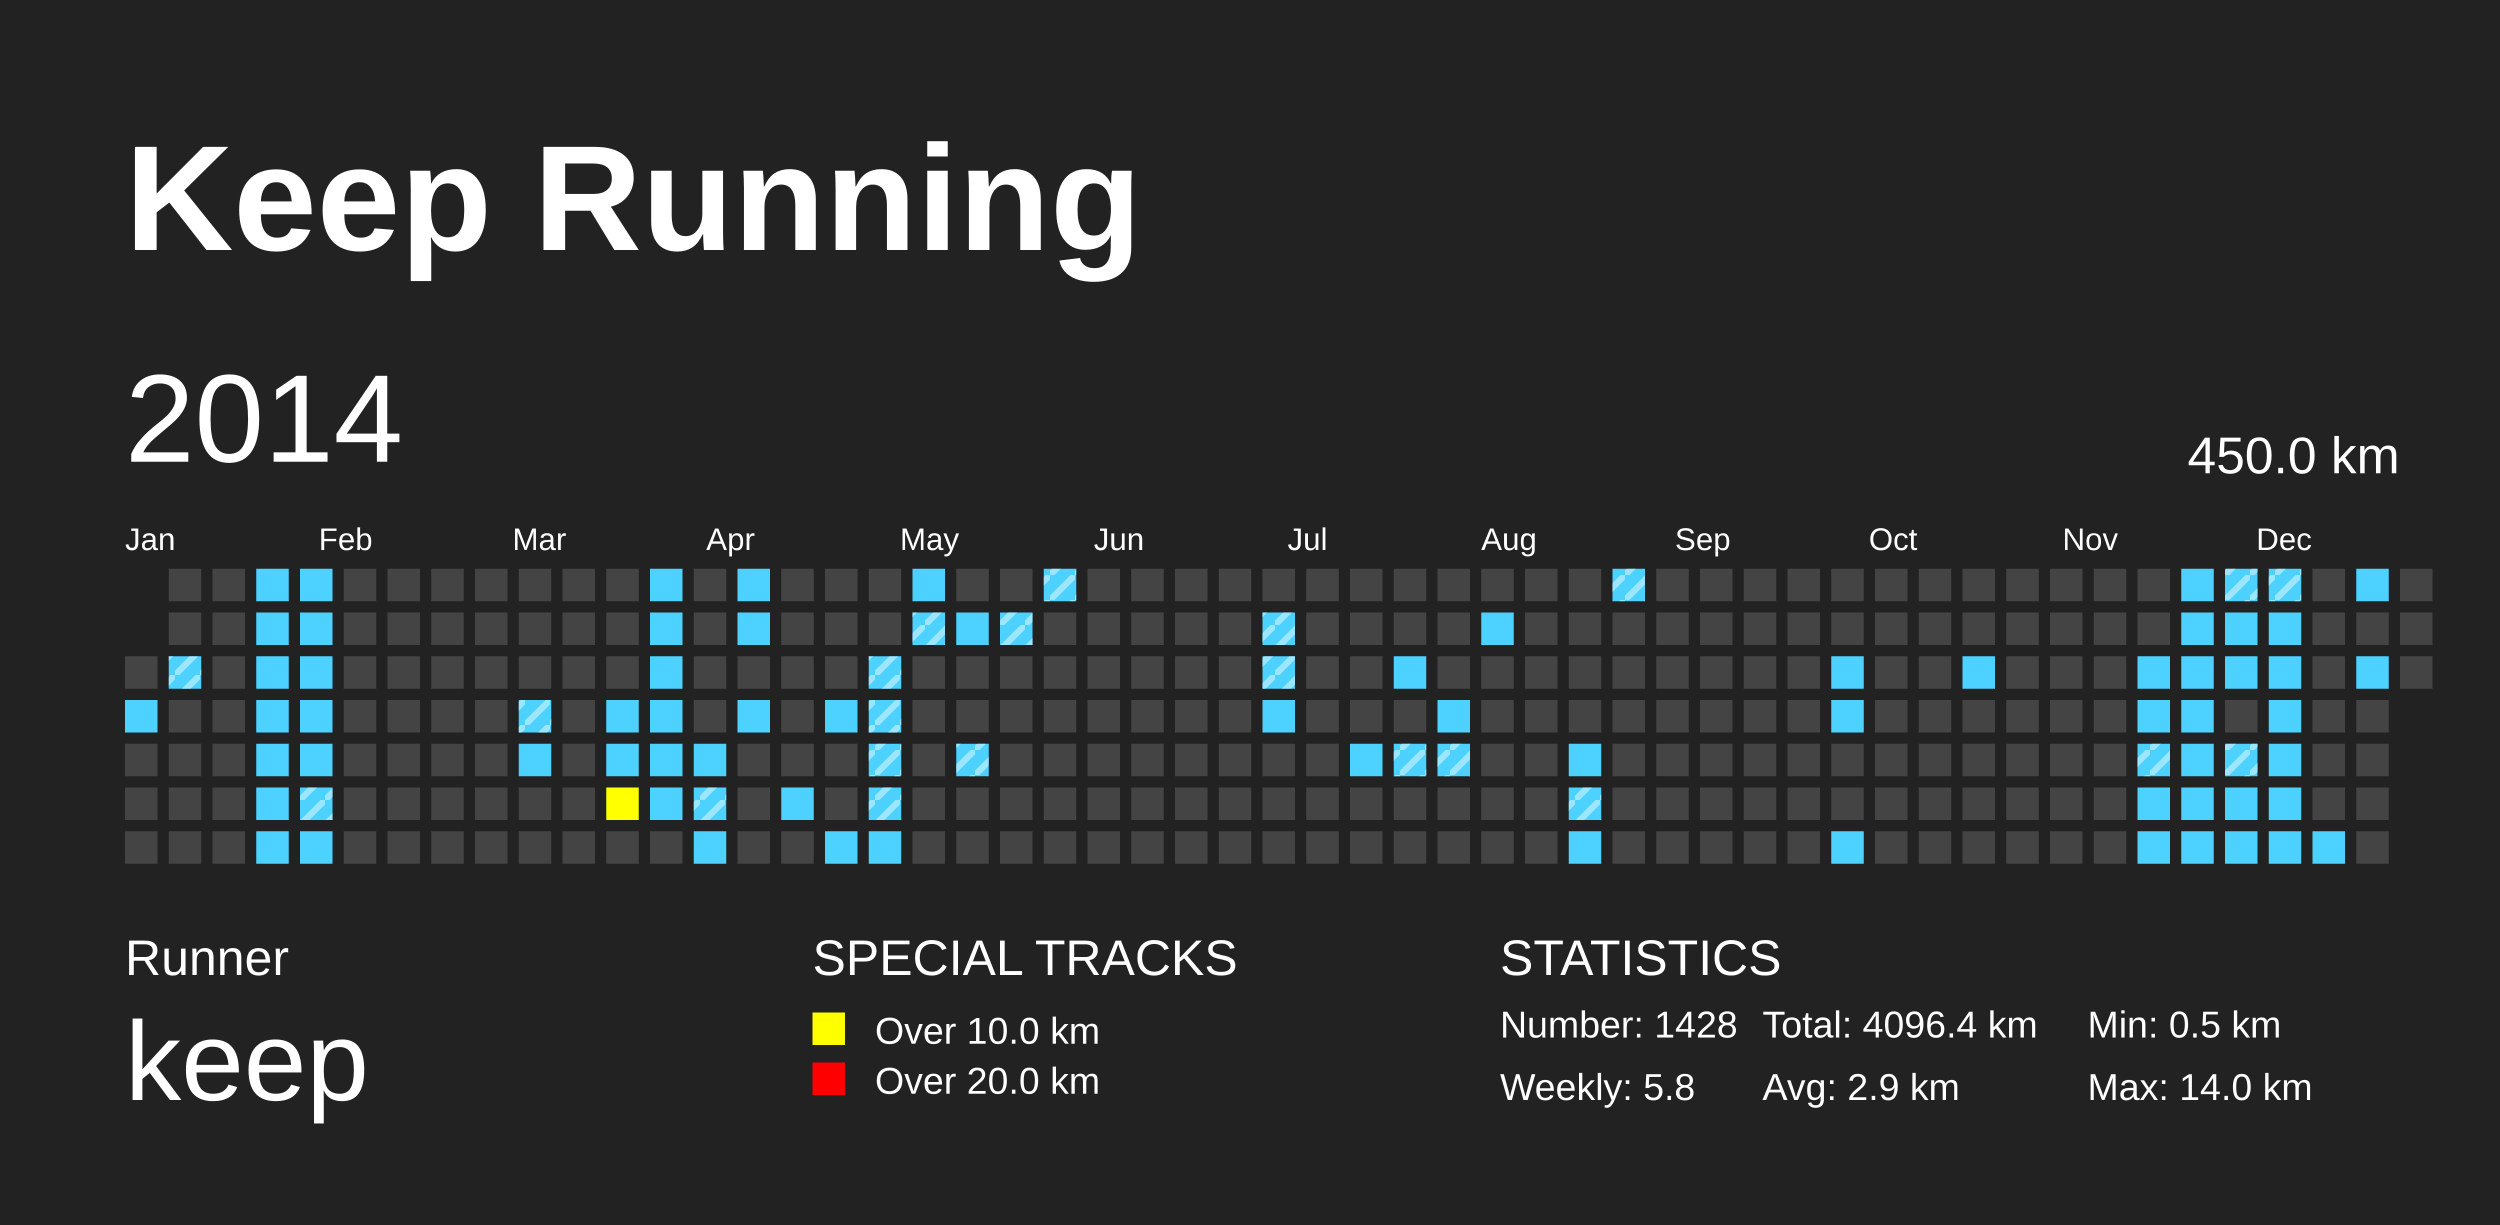
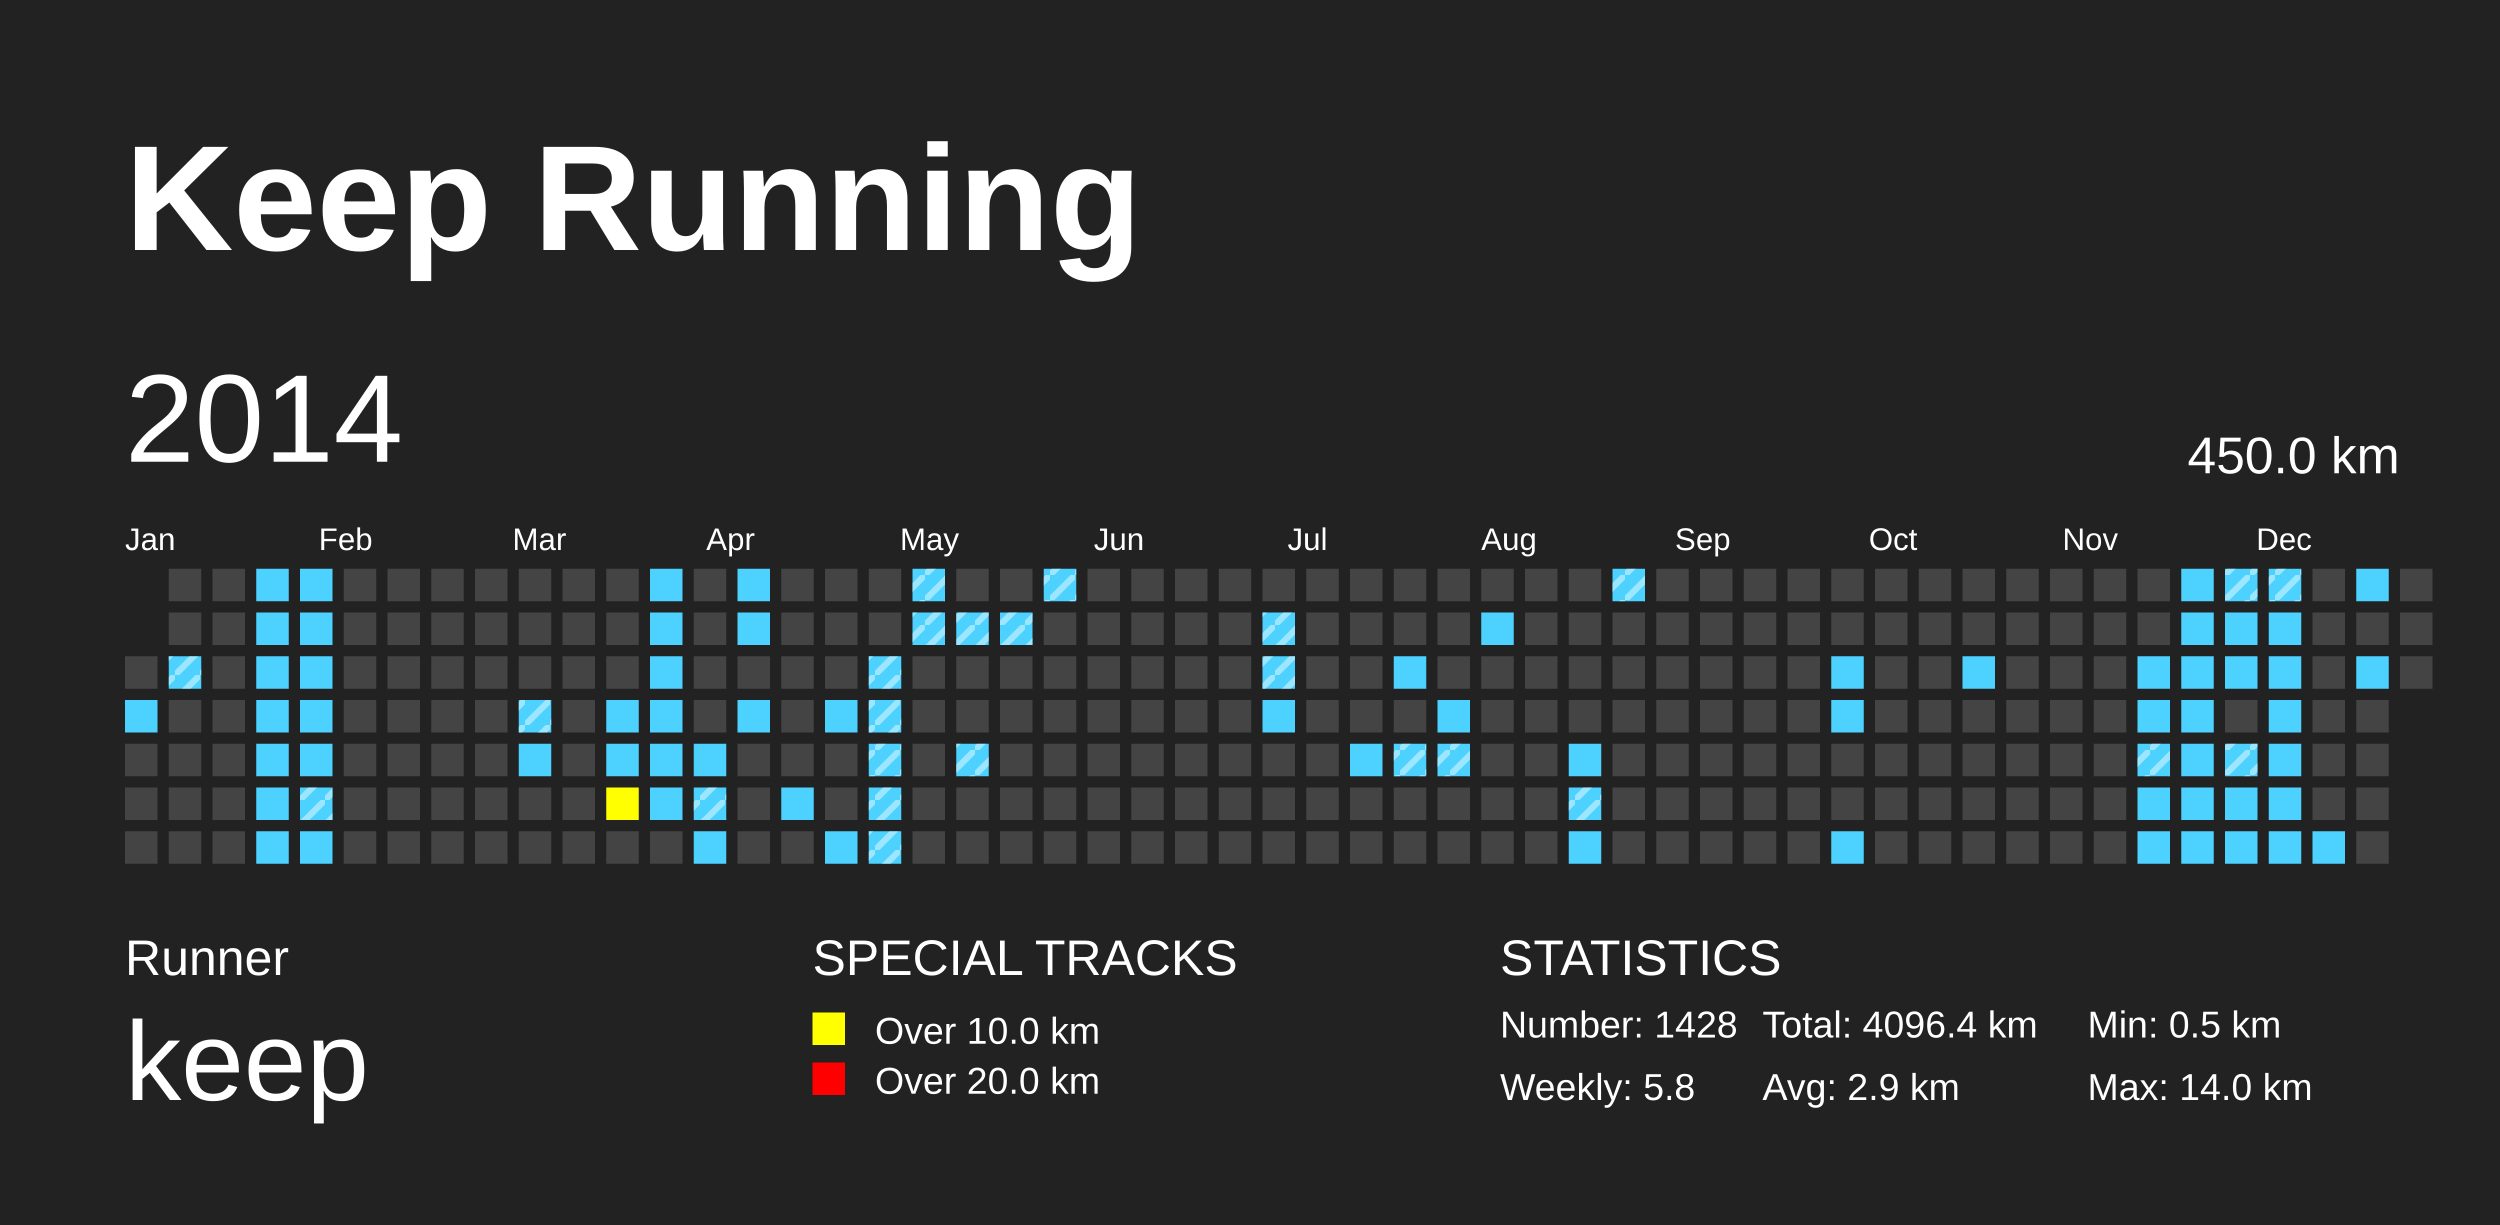
<svg xmlns="http://www.w3.org/2000/svg" baseProfile="full" height="98mm" version="1.1" viewBox="0,0,200,98" width="200mm">
  <defs>
    <pattern height="2" id="indoor-stripe" patternUnits="userSpaceOnUse" width="2">
      <line stroke="white" stroke-opacity="0.45" stroke-width="0.5" x1="0" x2="2" y1="2" y2="0" />
    </pattern>
  </defs>
  <rect fill="#222222" height="98" width="200" x="0" y="0" />
  <text fill="#FFFFFF" style="font-size:12px; font-family:Arial; font-weight:bold;" x="10" y="20">Keep Running</text>
  <text fill="#FFFFFF" style="font-size:4px; font-family:Arial" x="10" y="78">Runner</text>
  <text fill="#FFFFFF" style="font-size:9px; font-family:Arial" x="10" y="88">keep</text>
  <text fill="#FFFFFF" style="font-size:4px; font-family:Arial" x="65" y="78">SPECIAL TRACKS</text>
  <rect fill="yellow" height="2.6" width="2.6" x="65" y="81" />
  <text fill="#FFFFFF" style="font-size:3px; font-family:Arial" x="70" y="83.5">Over 10.0 km</text>
  <rect fill="red" height="2.6" width="2.6" x="65" y="85" />
  <text fill="#FFFFFF" style="font-size:3px; font-family:Arial" x="70" y="87.5">Over 20.0 km</text>
  <text fill="#FFFFFF" style="font-size:4px; font-family:Arial" x="120" y="78">STATISTICS</text>
  <text fill="#FFFFFF" style="font-size:3px; font-family:Arial" x="120" y="83">Number: 1428</text>
  <text fill="#FFFFFF" style="font-size:3px; font-family:Arial" x="120" y="88">Weekly: 5.8</text>
  <text fill="#FFFFFF" style="font-size:3px; font-family:Arial" x="141" y="83">Total: 4096.4 km</text>
  <text fill="#FFFFFF" style="font-size:3px; font-family:Arial" x="141" y="88">Avg: 2.9 km</text>
  <text fill="#FFFFFF" style="font-size:3px; font-family:Arial" x="167" y="83">Min: 0.5 km</text>
  <text fill="#FFFFFF" style="font-size:3px; font-family:Arial" x="167" y="88">Max: 14.0 km</text>
  <text dominant-baseline="hanging" fill="#FFFFFF" style="font-size:10.0px; font-family:Arial;" x="10" y="30">2014</text>
  <text dominant-baseline="hanging" fill="#FFFFFF" style="font-size:4.125px; font-family:Arial;" x="175" y="35">450.0 km</text>
  <text fill="#FFFFFF" style="font-size:2.5px; font-family:Arial" x="10.0" y="44">Jan</text>
  <text fill="#FFFFFF" style="font-size:2.5px; font-family:Arial" x="25.5" y="44">Feb</text>
  <text fill="#FFFFFF" style="font-size:2.5px; font-family:Arial" x="41.0" y="44">Mar</text>
  <text fill="#FFFFFF" style="font-size:2.5px; font-family:Arial" x="56.5" y="44">Apr</text>
  <text fill="#FFFFFF" style="font-size:2.5px; font-family:Arial" x="72.0" y="44">May</text>
  <text fill="#FFFFFF" style="font-size:2.5px; font-family:Arial" x="87.5" y="44">Jun</text>
  <text fill="#FFFFFF" style="font-size:2.5px; font-family:Arial" x="103.0" y="44">Jul</text>
  <text fill="#FFFFFF" style="font-size:2.5px; font-family:Arial" x="118.5" y="44">Aug</text>
  <text fill="#FFFFFF" style="font-size:2.5px; font-family:Arial" x="134.0" y="44">Sep</text>
  <text fill="#FFFFFF" style="font-size:2.5px; font-family:Arial" x="149.5" y="44">Oct</text>
  <text fill="#FFFFFF" style="font-size:2.5px; font-family:Arial" x="165.0" y="44">Nov</text>
  <text fill="#FFFFFF" style="font-size:2.5px; font-family:Arial" x="180.5" y="44">Dec</text>
  <rect fill="#444444" height="2.6" width="2.6" x="10.0" y="52.5" />
  <rect fill="#4DD2FF" height="2.6" width="2.6" x="10.0" y="56.0" />
  <rect fill="#444444" height="2.6" width="2.6" x="10.0" y="59.5" />
  <rect fill="#444444" height="2.6" width="2.6" x="10.0" y="63.0" />
  <rect fill="#444444" height="2.6" width="2.6" x="10.0" y="66.5" />
  <rect fill="#444444" height="2.6" width="2.6" x="13.5" y="45.5" />
  <rect fill="#444444" height="2.6" width="2.6" x="13.5" y="49.0" />
  <rect fill="#4DD2FF" height="2.6" width="2.6" x="13.5" y="52.5" />
  <rect fill="url(#indoor-stripe)" height="2.6" style="pointer-events: none;" width="2.6" x="13.5" y="52.5" />
  <rect fill="#444444" height="2.6" width="2.6" x="13.5" y="56.0" />
  <rect fill="#444444" height="2.6" width="2.6" x="13.5" y="59.5" />
  <rect fill="#444444" height="2.6" width="2.6" x="13.5" y="63.0" />
  <rect fill="#444444" height="2.6" width="2.6" x="13.5" y="66.5" />
  <rect fill="#444444" height="2.6" width="2.6" x="17.0" y="45.5" />
  <rect fill="#444444" height="2.6" width="2.6" x="17.0" y="49.0" />
  <rect fill="#444444" height="2.6" width="2.6" x="17.0" y="52.5" />
  <rect fill="#444444" height="2.6" width="2.6" x="17.0" y="56.0" />
  <rect fill="#444444" height="2.6" width="2.6" x="17.0" y="59.5" />
  <rect fill="#444444" height="2.6" width="2.6" x="17.0" y="63.0" />
  <rect fill="#444444" height="2.6" width="2.6" x="17.0" y="66.5" />
  <rect fill="#4DD2FF" height="2.6" width="2.6" x="20.5" y="45.5" />
  <rect fill="#4DD2FF" height="2.6" width="2.6" x="20.5" y="49.0" />
  <rect fill="#4DD2FF" height="2.6" width="2.6" x="20.5" y="52.5" />
  <rect fill="#4DD2FF" height="2.6" width="2.6" x="20.5" y="56.0" />
  <rect fill="#4DD2FF" height="2.6" width="2.6" x="20.5" y="59.5" />
  <rect fill="#4DD2FF" height="2.6" width="2.6" x="20.5" y="63.0" />
  <rect fill="#4DD2FF" height="2.6" width="2.6" x="20.5" y="66.5" />
  <rect fill="#4DD2FF" height="2.6" width="2.6" x="24.0" y="45.5" />
  <rect fill="#4DD2FF" height="2.6" width="2.6" x="24.0" y="49.0" />
  <rect fill="#4DD2FF" height="2.6" width="2.6" x="24.0" y="52.5" />
  <rect fill="#4DD2FF" height="2.6" width="2.6" x="24.0" y="56.0" />
  <rect fill="#4DD2FF" height="2.6" width="2.6" x="24.0" y="59.5" />
  <rect fill="#4DD2FF" height="2.6" width="2.6" x="24.0" y="63.0" />
  <rect fill="url(#indoor-stripe)" height="2.6" style="pointer-events: none;" width="2.6" x="24.0" y="63.0" />
  <rect fill="#4DD2FF" height="2.6" width="2.6" x="24.0" y="66.5" />
  <rect fill="#444444" height="2.6" width="2.6" x="27.5" y="45.5" />
  <rect fill="#444444" height="2.6" width="2.6" x="27.5" y="49.0" />
  <rect fill="#444444" height="2.6" width="2.6" x="27.5" y="52.5" />
  <rect fill="#444444" height="2.6" width="2.6" x="27.5" y="56.0" />
  <rect fill="#444444" height="2.6" width="2.6" x="27.5" y="59.5" />
  <rect fill="#444444" height="2.6" width="2.6" x="27.5" y="63.0" />
  <rect fill="#444444" height="2.6" width="2.6" x="27.5" y="66.5" />
  <rect fill="#444444" height="2.6" width="2.6" x="31.0" y="45.5" />
  <rect fill="#444444" height="2.6" width="2.6" x="31.0" y="49.0" />
  <rect fill="#444444" height="2.6" width="2.6" x="31.0" y="52.5" />
  <rect fill="#444444" height="2.6" width="2.6" x="31.0" y="56.0" />
  <rect fill="#444444" height="2.6" width="2.6" x="31.0" y="59.5" />
  <rect fill="#444444" height="2.6" width="2.6" x="31.0" y="63.0" />
  <rect fill="#444444" height="2.6" width="2.6" x="31.0" y="66.5" />
  <rect fill="#444444" height="2.6" width="2.6" x="34.5" y="45.5" />
  <rect fill="#444444" height="2.6" width="2.6" x="34.5" y="49.0" />
  <rect fill="#444444" height="2.6" width="2.6" x="34.5" y="52.5" />
  <rect fill="#444444" height="2.6" width="2.6" x="34.5" y="56.0" />
  <rect fill="#444444" height="2.6" width="2.6" x="34.5" y="59.5" />
  <rect fill="#444444" height="2.6" width="2.6" x="34.5" y="63.0" />
  <rect fill="#444444" height="2.6" width="2.6" x="34.5" y="66.5" />
  <rect fill="#444444" height="2.6" width="2.6" x="38.0" y="45.5" />
  <rect fill="#444444" height="2.6" width="2.6" x="38.0" y="49.0" />
  <rect fill="#444444" height="2.6" width="2.6" x="38.0" y="52.5" />
  <rect fill="#444444" height="2.6" width="2.6" x="38.0" y="56.0" />
  <rect fill="#444444" height="2.6" width="2.6" x="38.0" y="59.5" />
  <rect fill="#444444" height="2.6" width="2.6" x="38.0" y="63.0" />
  <rect fill="#444444" height="2.6" width="2.6" x="38.0" y="66.5" />
  <rect fill="#444444" height="2.6" width="2.6" x="41.5" y="45.5" />
  <rect fill="#444444" height="2.6" width="2.6" x="41.5" y="49.0" />
  <rect fill="#444444" height="2.6" width="2.6" x="41.5" y="52.5" />
  <rect fill="#4DD2FF" height="2.6" width="2.6" x="41.5" y="56.0" />
  <rect fill="url(#indoor-stripe)" height="2.6" style="pointer-events: none;" width="2.6" x="41.5" y="56.0" />
  <rect fill="#4DD2FF" height="2.6" width="2.6" x="41.5" y="59.5" />
  <rect fill="#444444" height="2.6" width="2.6" x="41.5" y="63.0" />
  <rect fill="#444444" height="2.6" width="2.6" x="41.5" y="66.5" />
  <rect fill="#444444" height="2.6" width="2.6" x="45.0" y="45.5" />
  <rect fill="#444444" height="2.6" width="2.6" x="45.0" y="49.0" />
  <rect fill="#444444" height="2.6" width="2.6" x="45.0" y="52.5" />
  <rect fill="#444444" height="2.6" width="2.6" x="45.0" y="56.0" />
  <rect fill="#444444" height="2.6" width="2.6" x="45.0" y="59.5" />
  <rect fill="#444444" height="2.6" width="2.6" x="45.0" y="63.0" />
  <rect fill="#444444" height="2.6" width="2.6" x="45.0" y="66.5" />
  <rect fill="#444444" height="2.6" width="2.6" x="48.5" y="45.5" />
  <rect fill="#444444" height="2.6" width="2.6" x="48.5" y="49.0" />
  <rect fill="#444444" height="2.6" width="2.6" x="48.5" y="52.5" />
  <rect fill="#4DD2FF" height="2.6" width="2.6" x="48.5" y="56.0" />
  <rect fill="#4DD2FF" height="2.6" width="2.6" x="48.5" y="59.5" />
  <rect fill="yellow" height="2.6" width="2.6" x="48.5" y="63.0" />
  <rect fill="#444444" height="2.6" width="2.6" x="48.5" y="66.5" />
  <rect fill="#4DD2FF" height="2.6" width="2.6" x="52.0" y="45.5" />
  <rect fill="#4DD2FF" height="2.6" width="2.6" x="52.0" y="49.0" />
  <rect fill="#4DD2FF" height="2.6" width="2.6" x="52.0" y="52.5" />
  <rect fill="#4DD2FF" height="2.6" width="2.6" x="52.0" y="56.0" />
  <rect fill="#4DD2FF" height="2.6" width="2.6" x="52.0" y="59.5" />
  <rect fill="#4DD2FF" height="2.6" width="2.6" x="52.0" y="63.0" />
  <rect fill="#444444" height="2.6" width="2.6" x="52.0" y="66.5" />
  <rect fill="#444444" height="2.6" width="2.6" x="55.5" y="45.5" />
  <rect fill="#444444" height="2.6" width="2.6" x="55.5" y="49.0" />
  <rect fill="#444444" height="2.6" width="2.6" x="55.5" y="52.5" />
  <rect fill="#444444" height="2.6" width="2.6" x="55.5" y="56.0" />
  <rect fill="#4DD2FF" height="2.6" width="2.6" x="55.5" y="59.5" />
  <rect fill="#4DD2FF" height="2.6" width="2.6" x="55.5" y="63.0" />
  <rect fill="url(#indoor-stripe)" height="2.6" style="pointer-events: none;" width="2.6" x="55.5" y="63.0" />
  <rect fill="#4DD2FF" height="2.6" width="2.6" x="55.5" y="66.5" />
  <rect fill="#4DD2FF" height="2.6" width="2.6" x="59.0" y="45.5" />
  <rect fill="#4DD2FF" height="2.6" width="2.6" x="59.0" y="49.0" />
  <rect fill="#444444" height="2.6" width="2.6" x="59.0" y="52.5" />
  <rect fill="#4DD2FF" height="2.6" width="2.6" x="59.0" y="56.0" />
  <rect fill="#444444" height="2.6" width="2.6" x="59.0" y="59.5" />
  <rect fill="#444444" height="2.6" width="2.6" x="59.0" y="63.0" />
  <rect fill="#444444" height="2.6" width="2.6" x="59.0" y="66.5" />
  <rect fill="#444444" height="2.6" width="2.6" x="62.5" y="45.5" />
  <rect fill="#444444" height="2.6" width="2.6" x="62.5" y="49.0" />
  <rect fill="#444444" height="2.6" width="2.6" x="62.5" y="52.5" />
  <rect fill="#444444" height="2.6" width="2.6" x="62.5" y="56.0" />
  <rect fill="#444444" height="2.6" width="2.6" x="62.5" y="59.5" />
  <rect fill="#4DD2FF" height="2.6" width="2.6" x="62.5" y="63.0" />
  <rect fill="#444444" height="2.6" width="2.6" x="62.5" y="66.5" />
  <rect fill="#444444" height="2.6" width="2.6" x="66.0" y="45.5" />
  <rect fill="#444444" height="2.6" width="2.6" x="66.0" y="49.0" />
  <rect fill="#444444" height="2.6" width="2.6" x="66.0" y="52.5" />
  <rect fill="#4DD2FF" height="2.6" width="2.6" x="66.0" y="56.0" />
  <rect fill="#444444" height="2.6" width="2.6" x="66.0" y="59.5" />
  <rect fill="#444444" height="2.6" width="2.6" x="66.0" y="63.0" />
  <rect fill="#4DD2FF" height="2.6" width="2.6" x="66.0" y="66.5" />
  <rect fill="#444444" height="2.6" width="2.6" x="69.5" y="45.5" />
  <rect fill="#444444" height="2.6" width="2.6" x="69.5" y="49.0" />
  <rect fill="#4DD2FF" height="2.6" width="2.6" x="69.5" y="52.5" />
  <rect fill="url(#indoor-stripe)" height="2.6" style="pointer-events: none;" width="2.6" x="69.5" y="52.5" />
  <rect fill="#4DD2FF" height="2.6" width="2.6" x="69.5" y="56.0" />
  <rect fill="url(#indoor-stripe)" height="2.6" style="pointer-events: none;" width="2.6" x="69.5" y="56.0" />
  <rect fill="#4DD2FF" height="2.6" width="2.6" x="69.5" y="59.5" />
  <rect fill="url(#indoor-stripe)" height="2.6" style="pointer-events: none;" width="2.6" x="69.5" y="59.5" />
  <rect fill="#4DD2FF" height="2.6" width="2.6" x="69.5" y="63.0" />
  <rect fill="url(#indoor-stripe)" height="2.6" style="pointer-events: none;" width="2.6" x="69.5" y="63.0" />
  <rect fill="#4DD2FF" height="2.6" width="2.6" x="69.5" y="66.5" />
+   <rect fill="url(#indoor-stripe)" height="2.6" style="pointer-events: none;" width="2.6" x="69.5" y="66.5" />
  <rect fill="#4DD2FF" height="2.6" width="2.6" x="73.0" y="45.5" />
+   <rect fill="url(#indoor-stripe)" height="2.6" style="pointer-events: none;" width="2.6" x="73.0" y="45.5" />
  <rect fill="#4DD2FF" height="2.6" width="2.6" x="73.0" y="49.0" />
  <rect fill="url(#indoor-stripe)" height="2.6" style="pointer-events: none;" width="2.6" x="73.0" y="49.0" />
  <rect fill="#444444" height="2.6" width="2.6" x="73.0" y="52.5" />
  <rect fill="#444444" height="2.6" width="2.6" x="73.0" y="56.0" />
  <rect fill="#444444" height="2.6" width="2.6" x="73.0" y="59.5" />
  <rect fill="#444444" height="2.6" width="2.6" x="73.0" y="63.0" />
  <rect fill="#444444" height="2.6" width="2.6" x="73.0" y="66.5" />
  <rect fill="#444444" height="2.6" width="2.6" x="76.5" y="45.5" />
  <rect fill="#4DD2FF" height="2.6" width="2.6" x="76.5" y="49.0" />
+   <rect fill="url(#indoor-stripe)" height="2.6" style="pointer-events: none;" width="2.6" x="76.5" y="49.0" />
  <rect fill="#444444" height="2.6" width="2.6" x="76.5" y="52.5" />
  <rect fill="#444444" height="2.6" width="2.6" x="76.5" y="56.0" />
  <rect fill="#4DD2FF" height="2.6" width="2.6" x="76.5" y="59.5" />
  <rect fill="url(#indoor-stripe)" height="2.6" style="pointer-events: none;" width="2.6" x="76.5" y="59.5" />
  <rect fill="#444444" height="2.6" width="2.6" x="76.5" y="63.0" />
  <rect fill="#444444" height="2.6" width="2.6" x="76.5" y="66.5" />
  <rect fill="#444444" height="2.6" width="2.6" x="80.0" y="45.5" />
  <rect fill="#4DD2FF" height="2.6" width="2.6" x="80.0" y="49.0" />
  <rect fill="url(#indoor-stripe)" height="2.6" style="pointer-events: none;" width="2.6" x="80.0" y="49.0" />
  <rect fill="#444444" height="2.6" width="2.6" x="80.0" y="52.5" />
  <rect fill="#444444" height="2.6" width="2.6" x="80.0" y="56.0" />
  <rect fill="#444444" height="2.6" width="2.6" x="80.0" y="59.5" />
  <rect fill="#444444" height="2.6" width="2.6" x="80.0" y="63.0" />
  <rect fill="#444444" height="2.6" width="2.6" x="80.0" y="66.5" />
  <rect fill="#4DD2FF" height="2.6" width="2.6" x="83.5" y="45.5" />
  <rect fill="url(#indoor-stripe)" height="2.6" style="pointer-events: none;" width="2.6" x="83.5" y="45.5" />
  <rect fill="#444444" height="2.6" width="2.6" x="83.5" y="49.0" />
  <rect fill="#444444" height="2.6" width="2.6" x="83.5" y="52.5" />
  <rect fill="#444444" height="2.6" width="2.6" x="83.5" y="56.0" />
  <rect fill="#444444" height="2.6" width="2.6" x="83.5" y="59.5" />
  <rect fill="#444444" height="2.6" width="2.6" x="83.5" y="63.0" />
  <rect fill="#444444" height="2.6" width="2.6" x="83.5" y="66.5" />
  <rect fill="#444444" height="2.6" width="2.6" x="87.0" y="45.5" />
  <rect fill="#444444" height="2.6" width="2.6" x="87.0" y="49.0" />
  <rect fill="#444444" height="2.6" width="2.6" x="87.0" y="52.5" />
  <rect fill="#444444" height="2.6" width="2.6" x="87.0" y="56.0" />
  <rect fill="#444444" height="2.6" width="2.6" x="87.0" y="59.5" />
  <rect fill="#444444" height="2.6" width="2.6" x="87.0" y="63.0" />
  <rect fill="#444444" height="2.6" width="2.6" x="87.0" y="66.5" />
  <rect fill="#444444" height="2.6" width="2.6" x="90.5" y="45.5" />
  <rect fill="#444444" height="2.6" width="2.6" x="90.5" y="49.0" />
  <rect fill="#444444" height="2.6" width="2.6" x="90.5" y="52.5" />
  <rect fill="#444444" height="2.6" width="2.6" x="90.5" y="56.0" />
  <rect fill="#444444" height="2.6" width="2.6" x="90.5" y="59.5" />
  <rect fill="#444444" height="2.6" width="2.6" x="90.5" y="63.0" />
  <rect fill="#444444" height="2.6" width="2.6" x="90.5" y="66.5" />
  <rect fill="#444444" height="2.6" width="2.6" x="94.0" y="45.5" />
  <rect fill="#444444" height="2.6" width="2.6" x="94.0" y="49.0" />
  <rect fill="#444444" height="2.6" width="2.6" x="94.0" y="52.5" />
  <rect fill="#444444" height="2.6" width="2.6" x="94.0" y="56.0" />
  <rect fill="#444444" height="2.6" width="2.6" x="94.0" y="59.5" />
  <rect fill="#444444" height="2.6" width="2.6" x="94.0" y="63.0" />
  <rect fill="#444444" height="2.6" width="2.6" x="94.0" y="66.5" />
  <rect fill="#444444" height="2.6" width="2.6" x="97.5" y="45.5" />
  <rect fill="#444444" height="2.6" width="2.6" x="97.5" y="49.0" />
  <rect fill="#444444" height="2.6" width="2.6" x="97.5" y="52.5" />
  <rect fill="#444444" height="2.6" width="2.6" x="97.5" y="56.0" />
  <rect fill="#444444" height="2.6" width="2.6" x="97.5" y="59.5" />
  <rect fill="#444444" height="2.6" width="2.6" x="97.5" y="63.0" />
  <rect fill="#444444" height="2.6" width="2.6" x="97.5" y="66.5" />
  <rect fill="#444444" height="2.6" width="2.6" x="101.0" y="45.5" />
  <rect fill="#4DD2FF" height="2.6" width="2.6" x="101.0" y="49.0" />
  <rect fill="url(#indoor-stripe)" height="2.6" style="pointer-events: none;" width="2.6" x="101.0" y="49.0" />
  <rect fill="#4DD2FF" height="2.6" width="2.6" x="101.0" y="52.5" />
  <rect fill="url(#indoor-stripe)" height="2.6" style="pointer-events: none;" width="2.6" x="101.0" y="52.5" />
  <rect fill="#4DD2FF" height="2.6" width="2.6" x="101.0" y="56.0" />
  <rect fill="#444444" height="2.6" width="2.6" x="101.0" y="59.5" />
  <rect fill="#444444" height="2.6" width="2.6" x="101.0" y="63.0" />
  <rect fill="#444444" height="2.6" width="2.6" x="101.0" y="66.5" />
  <rect fill="#444444" height="2.6" width="2.6" x="104.5" y="45.5" />
  <rect fill="#444444" height="2.6" width="2.6" x="104.5" y="49.0" />
  <rect fill="#444444" height="2.6" width="2.6" x="104.5" y="52.5" />
  <rect fill="#444444" height="2.6" width="2.6" x="104.5" y="56.0" />
  <rect fill="#444444" height="2.6" width="2.6" x="104.5" y="59.5" />
  <rect fill="#444444" height="2.6" width="2.6" x="104.5" y="63.0" />
  <rect fill="#444444" height="2.6" width="2.6" x="104.5" y="66.5" />
  <rect fill="#444444" height="2.6" width="2.6" x="108.0" y="45.5" />
  <rect fill="#444444" height="2.6" width="2.6" x="108.0" y="49.0" />
  <rect fill="#444444" height="2.6" width="2.6" x="108.0" y="52.5" />
  <rect fill="#444444" height="2.6" width="2.6" x="108.0" y="56.0" />
  <rect fill="#4DD2FF" height="2.6" width="2.6" x="108.0" y="59.5" />
  <rect fill="#444444" height="2.6" width="2.6" x="108.0" y="63.0" />
  <rect fill="#444444" height="2.6" width="2.6" x="108.0" y="66.5" />
  <rect fill="#444444" height="2.6" width="2.6" x="111.5" y="45.5" />
  <rect fill="#444444" height="2.6" width="2.6" x="111.5" y="49.0" />
  <rect fill="#4DD2FF" height="2.6" width="2.6" x="111.5" y="52.5" />
  <rect fill="#444444" height="2.6" width="2.6" x="111.5" y="56.0" />
  <rect fill="#4DD2FF" height="2.6" width="2.6" x="111.5" y="59.5" />
  <rect fill="url(#indoor-stripe)" height="2.6" style="pointer-events: none;" width="2.6" x="111.5" y="59.5" />
  <rect fill="#444444" height="2.6" width="2.6" x="111.5" y="63.0" />
  <rect fill="#444444" height="2.6" width="2.6" x="111.5" y="66.5" />
  <rect fill="#444444" height="2.6" width="2.6" x="115.0" y="45.5" />
  <rect fill="#444444" height="2.6" width="2.6" x="115.0" y="49.0" />
  <rect fill="#444444" height="2.6" width="2.6" x="115.0" y="52.5" />
  <rect fill="#4DD2FF" height="2.6" width="2.6" x="115.0" y="56.0" />
  <rect fill="#4DD2FF" height="2.6" width="2.6" x="115.0" y="59.5" />
  <rect fill="url(#indoor-stripe)" height="2.6" style="pointer-events: none;" width="2.6" x="115.0" y="59.5" />
  <rect fill="#444444" height="2.6" width="2.6" x="115.0" y="63.0" />
  <rect fill="#444444" height="2.6" width="2.6" x="115.0" y="66.5" />
  <rect fill="#444444" height="2.6" width="2.6" x="118.5" y="45.5" />
  <rect fill="#4DD2FF" height="2.6" width="2.6" x="118.5" y="49.0" />
  <rect fill="#444444" height="2.6" width="2.6" x="118.5" y="52.5" />
  <rect fill="#444444" height="2.6" width="2.6" x="118.5" y="56.0" />
  <rect fill="#444444" height="2.6" width="2.6" x="118.5" y="59.5" />
  <rect fill="#444444" height="2.6" width="2.6" x="118.5" y="63.0" />
  <rect fill="#444444" height="2.6" width="2.6" x="118.5" y="66.5" />
  <rect fill="#444444" height="2.6" width="2.6" x="122.0" y="45.5" />
  <rect fill="#444444" height="2.6" width="2.6" x="122.0" y="49.0" />
  <rect fill="#444444" height="2.6" width="2.6" x="122.0" y="52.5" />
  <rect fill="#444444" height="2.6" width="2.6" x="122.0" y="56.0" />
  <rect fill="#444444" height="2.6" width="2.6" x="122.0" y="59.5" />
  <rect fill="#444444" height="2.6" width="2.6" x="122.0" y="63.0" />
  <rect fill="#444444" height="2.6" width="2.6" x="122.0" y="66.5" />
  <rect fill="#444444" height="2.6" width="2.6" x="125.5" y="45.5" />
  <rect fill="#444444" height="2.6" width="2.6" x="125.5" y="49.0" />
  <rect fill="#444444" height="2.6" width="2.6" x="125.5" y="52.5" />
  <rect fill="#444444" height="2.6" width="2.6" x="125.5" y="56.0" />
  <rect fill="#4DD2FF" height="2.6" width="2.6" x="125.5" y="59.5" />
  <rect fill="#4DD2FF" height="2.6" width="2.6" x="125.5" y="63.0" />
  <rect fill="url(#indoor-stripe)" height="2.6" style="pointer-events: none;" width="2.6" x="125.5" y="63.0" />
  <rect fill="#4DD2FF" height="2.6" width="2.6" x="125.5" y="66.5" />
  <rect fill="#4DD2FF" height="2.6" width="2.6" x="129.0" y="45.5" />
  <rect fill="url(#indoor-stripe)" height="2.6" style="pointer-events: none;" width="2.6" x="129.0" y="45.5" />
  <rect fill="#444444" height="2.6" width="2.6" x="129.0" y="49.0" />
  <rect fill="#444444" height="2.6" width="2.6" x="129.0" y="52.5" />
  <rect fill="#444444" height="2.6" width="2.6" x="129.0" y="56.0" />
  <rect fill="#444444" height="2.6" width="2.6" x="129.0" y="59.5" />
  <rect fill="#444444" height="2.6" width="2.6" x="129.0" y="63.0" />
  <rect fill="#444444" height="2.6" width="2.6" x="129.0" y="66.5" />
  <rect fill="#444444" height="2.6" width="2.6" x="132.5" y="45.5" />
  <rect fill="#444444" height="2.6" width="2.6" x="132.5" y="49.0" />
  <rect fill="#444444" height="2.6" width="2.6" x="132.5" y="52.5" />
  <rect fill="#444444" height="2.6" width="2.6" x="132.5" y="56.0" />
  <rect fill="#444444" height="2.6" width="2.6" x="132.5" y="59.5" />
  <rect fill="#444444" height="2.6" width="2.6" x="132.5" y="63.0" />
  <rect fill="#444444" height="2.6" width="2.6" x="132.5" y="66.5" />
  <rect fill="#444444" height="2.6" width="2.6" x="136.0" y="45.5" />
  <rect fill="#444444" height="2.6" width="2.6" x="136.0" y="49.0" />
  <rect fill="#444444" height="2.6" width="2.6" x="136.0" y="52.5" />
  <rect fill="#444444" height="2.6" width="2.6" x="136.0" y="56.0" />
  <rect fill="#444444" height="2.6" width="2.6" x="136.0" y="59.5" />
  <rect fill="#444444" height="2.6" width="2.6" x="136.0" y="63.0" />
  <rect fill="#444444" height="2.6" width="2.6" x="136.0" y="66.5" />
  <rect fill="#444444" height="2.6" width="2.6" x="139.5" y="45.5" />
  <rect fill="#444444" height="2.6" width="2.6" x="139.5" y="49.0" />
  <rect fill="#444444" height="2.6" width="2.6" x="139.5" y="52.5" />
  <rect fill="#444444" height="2.6" width="2.6" x="139.5" y="56.0" />
  <rect fill="#444444" height="2.6" width="2.6" x="139.5" y="59.5" />
  <rect fill="#444444" height="2.6" width="2.6" x="139.5" y="63.0" />
  <rect fill="#444444" height="2.6" width="2.6" x="139.5" y="66.5" />
  <rect fill="#444444" height="2.6" width="2.6" x="143.0" y="45.5" />
  <rect fill="#444444" height="2.6" width="2.6" x="143.0" y="49.0" />
  <rect fill="#444444" height="2.6" width="2.6" x="143.0" y="52.5" />
  <rect fill="#444444" height="2.6" width="2.6" x="143.0" y="56.0" />
  <rect fill="#444444" height="2.6" width="2.6" x="143.0" y="59.5" />
  <rect fill="#444444" height="2.6" width="2.6" x="143.0" y="63.0" />
  <rect fill="#444444" height="2.6" width="2.6" x="143.0" y="66.5" />
  <rect fill="#444444" height="2.6" width="2.6" x="146.5" y="45.5" />
  <rect fill="#444444" height="2.6" width="2.6" x="146.5" y="49.0" />
  <rect fill="#4DD2FF" height="2.6" width="2.6" x="146.5" y="52.5" />
  <rect fill="#4DD2FF" height="2.6" width="2.6" x="146.5" y="56.0" />
  <rect fill="#444444" height="2.6" width="2.6" x="146.5" y="59.5" />
  <rect fill="#444444" height="2.6" width="2.6" x="146.5" y="63.0" />
  <rect fill="#4DD2FF" height="2.6" width="2.6" x="146.5" y="66.5" />
  <rect fill="#444444" height="2.6" width="2.6" x="150.0" y="45.5" />
  <rect fill="#444444" height="2.6" width="2.6" x="150.0" y="49.0" />
  <rect fill="#444444" height="2.6" width="2.6" x="150.0" y="52.5" />
  <rect fill="#444444" height="2.6" width="2.6" x="150.0" y="56.0" />
  <rect fill="#444444" height="2.6" width="2.6" x="150.0" y="59.5" />
  <rect fill="#444444" height="2.6" width="2.6" x="150.0" y="63.0" />
  <rect fill="#444444" height="2.6" width="2.6" x="150.0" y="66.5" />
  <rect fill="#444444" height="2.6" width="2.6" x="153.5" y="45.5" />
  <rect fill="#444444" height="2.6" width="2.6" x="153.5" y="49.0" />
  <rect fill="#444444" height="2.6" width="2.6" x="153.5" y="52.5" />
  <rect fill="#444444" height="2.6" width="2.6" x="153.5" y="56.0" />
  <rect fill="#444444" height="2.6" width="2.6" x="153.5" y="59.5" />
  <rect fill="#444444" height="2.6" width="2.6" x="153.5" y="63.0" />
  <rect fill="#444444" height="2.6" width="2.6" x="153.5" y="66.5" />
  <rect fill="#444444" height="2.6" width="2.6" x="157.0" y="45.5" />
  <rect fill="#444444" height="2.6" width="2.6" x="157.0" y="49.0" />
  <rect fill="#4DD2FF" height="2.6" width="2.6" x="157.0" y="52.5" />
  <rect fill="#444444" height="2.6" width="2.6" x="157.0" y="56.0" />
  <rect fill="#444444" height="2.6" width="2.6" x="157.0" y="59.5" />
  <rect fill="#444444" height="2.6" width="2.6" x="157.0" y="63.0" />
  <rect fill="#444444" height="2.6" width="2.6" x="157.0" y="66.5" />
  <rect fill="#444444" height="2.6" width="2.6" x="160.5" y="45.5" />
  <rect fill="#444444" height="2.6" width="2.6" x="160.5" y="49.0" />
  <rect fill="#444444" height="2.6" width="2.6" x="160.5" y="52.5" />
  <rect fill="#444444" height="2.6" width="2.6" x="160.5" y="56.0" />
  <rect fill="#444444" height="2.6" width="2.6" x="160.5" y="59.5" />
  <rect fill="#444444" height="2.6" width="2.6" x="160.5" y="63.0" />
  <rect fill="#444444" height="2.6" width="2.6" x="160.5" y="66.5" />
  <rect fill="#444444" height="2.6" width="2.6" x="164.0" y="45.5" />
  <rect fill="#444444" height="2.6" width="2.6" x="164.0" y="49.0" />
  <rect fill="#444444" height="2.6" width="2.6" x="164.0" y="52.5" />
  <rect fill="#444444" height="2.6" width="2.6" x="164.0" y="56.0" />
  <rect fill="#444444" height="2.6" width="2.6" x="164.0" y="59.5" />
  <rect fill="#444444" height="2.6" width="2.6" x="164.0" y="63.0" />
  <rect fill="#444444" height="2.6" width="2.6" x="164.0" y="66.5" />
  <rect fill="#444444" height="2.6" width="2.6" x="167.5" y="45.5" />
  <rect fill="#444444" height="2.6" width="2.6" x="167.5" y="49.0" />
  <rect fill="#444444" height="2.6" width="2.6" x="167.5" y="52.5" />
  <rect fill="#444444" height="2.6" width="2.6" x="167.5" y="56.0" />
  <rect fill="#444444" height="2.6" width="2.6" x="167.5" y="59.5" />
  <rect fill="#444444" height="2.6" width="2.6" x="167.5" y="63.0" />
  <rect fill="#444444" height="2.6" width="2.6" x="167.5" y="66.5" />
  <rect fill="#444444" height="2.6" width="2.6" x="171.0" y="45.5" />
  <rect fill="#444444" height="2.6" width="2.6" x="171.0" y="49.0" />
  <rect fill="#4DD2FF" height="2.6" width="2.6" x="171.0" y="52.5" />
  <rect fill="#4DD2FF" height="2.6" width="2.6" x="171.0" y="56.0" />
  <rect fill="#4DD2FF" height="2.6" width="2.6" x="171.0" y="59.5" />
  <rect fill="url(#indoor-stripe)" height="2.6" style="pointer-events: none;" width="2.6" x="171.0" y="59.5" />
  <rect fill="#4DD2FF" height="2.6" width="2.6" x="171.0" y="63.0" />
  <rect fill="#4DD2FF" height="2.6" width="2.6" x="171.0" y="66.5" />
  <rect fill="#4DD2FF" height="2.6" width="2.6" x="174.5" y="45.5" />
  <rect fill="#4DD2FF" height="2.6" width="2.6" x="174.5" y="49.0" />
  <rect fill="#4DD2FF" height="2.6" width="2.6" x="174.5" y="52.5" />
  <rect fill="#4DD2FF" height="2.6" width="2.6" x="174.5" y="56.0" />
  <rect fill="#4DD2FF" height="2.6" width="2.6" x="174.5" y="59.5" />
  <rect fill="#4DD2FF" height="2.6" width="2.6" x="174.5" y="63.0" />
  <rect fill="#4DD2FF" height="2.6" width="2.6" x="174.5" y="66.5" />
  <rect fill="#4DD2FF" height="2.6" width="2.6" x="178.0" y="45.5" />
  <rect fill="url(#indoor-stripe)" height="2.6" style="pointer-events: none;" width="2.6" x="178.0" y="45.5" />
  <rect fill="#4DD2FF" height="2.6" width="2.6" x="178.0" y="49.0" />
  <rect fill="#4DD2FF" height="2.6" width="2.6" x="178.0" y="52.5" />
  <rect fill="#444444" height="2.6" width="2.6" x="178.0" y="56.0" />
  <rect fill="#4DD2FF" height="2.6" width="2.6" x="178.0" y="59.5" />
  <rect fill="url(#indoor-stripe)" height="2.6" style="pointer-events: none;" width="2.6" x="178.0" y="59.5" />
  <rect fill="#4DD2FF" height="2.6" width="2.6" x="178.0" y="63.0" />
  <rect fill="#4DD2FF" height="2.6" width="2.6" x="178.0" y="66.5" />
  <rect fill="#4DD2FF" height="2.6" width="2.6" x="181.5" y="45.5" />
  <rect fill="url(#indoor-stripe)" height="2.6" style="pointer-events: none;" width="2.6" x="181.5" y="45.5" />
  <rect fill="#4DD2FF" height="2.6" width="2.6" x="181.5" y="49.0" />
  <rect fill="#4DD2FF" height="2.6" width="2.6" x="181.5" y="52.5" />
  <rect fill="#4DD2FF" height="2.6" width="2.6" x="181.5" y="56.0" />
  <rect fill="#4DD2FF" height="2.6" width="2.6" x="181.5" y="59.5" />
  <rect fill="#4DD2FF" height="2.6" width="2.6" x="181.5" y="63.0" />
  <rect fill="#4DD2FF" height="2.6" width="2.6" x="181.5" y="66.5" />
  <rect fill="#444444" height="2.6" width="2.6" x="185.0" y="45.5" />
  <rect fill="#444444" height="2.6" width="2.6" x="185.0" y="49.0" />
  <rect fill="#444444" height="2.6" width="2.6" x="185.0" y="52.5" />
  <rect fill="#444444" height="2.6" width="2.6" x="185.0" y="56.0" />
  <rect fill="#444444" height="2.6" width="2.6" x="185.0" y="59.5" />
  <rect fill="#444444" height="2.6" width="2.6" x="185.0" y="63.0" />
  <rect fill="#4DD2FF" height="2.6" width="2.6" x="185.0" y="66.5" />
  <rect fill="#4DD2FF" height="2.6" width="2.6" x="188.5" y="45.5" />
  <rect fill="#444444" height="2.6" width="2.6" x="188.5" y="49.0" />
  <rect fill="#4DD2FF" height="2.6" width="2.6" x="188.5" y="52.5" />
  <rect fill="#444444" height="2.6" width="2.6" x="188.5" y="56.0" />
  <rect fill="#444444" height="2.6" width="2.6" x="188.5" y="59.5" />
  <rect fill="#444444" height="2.6" width="2.6" x="188.5" y="63.0" />
  <rect fill="#444444" height="2.6" width="2.6" x="188.5" y="66.5" />
  <rect fill="#444444" height="2.6" width="2.6" x="192.0" y="45.5" />
  <rect fill="#444444" height="2.6" width="2.6" x="192.0" y="49.0" />
  <rect fill="#444444" height="2.6" width="2.6" x="192.0" y="52.5" />
</svg>
